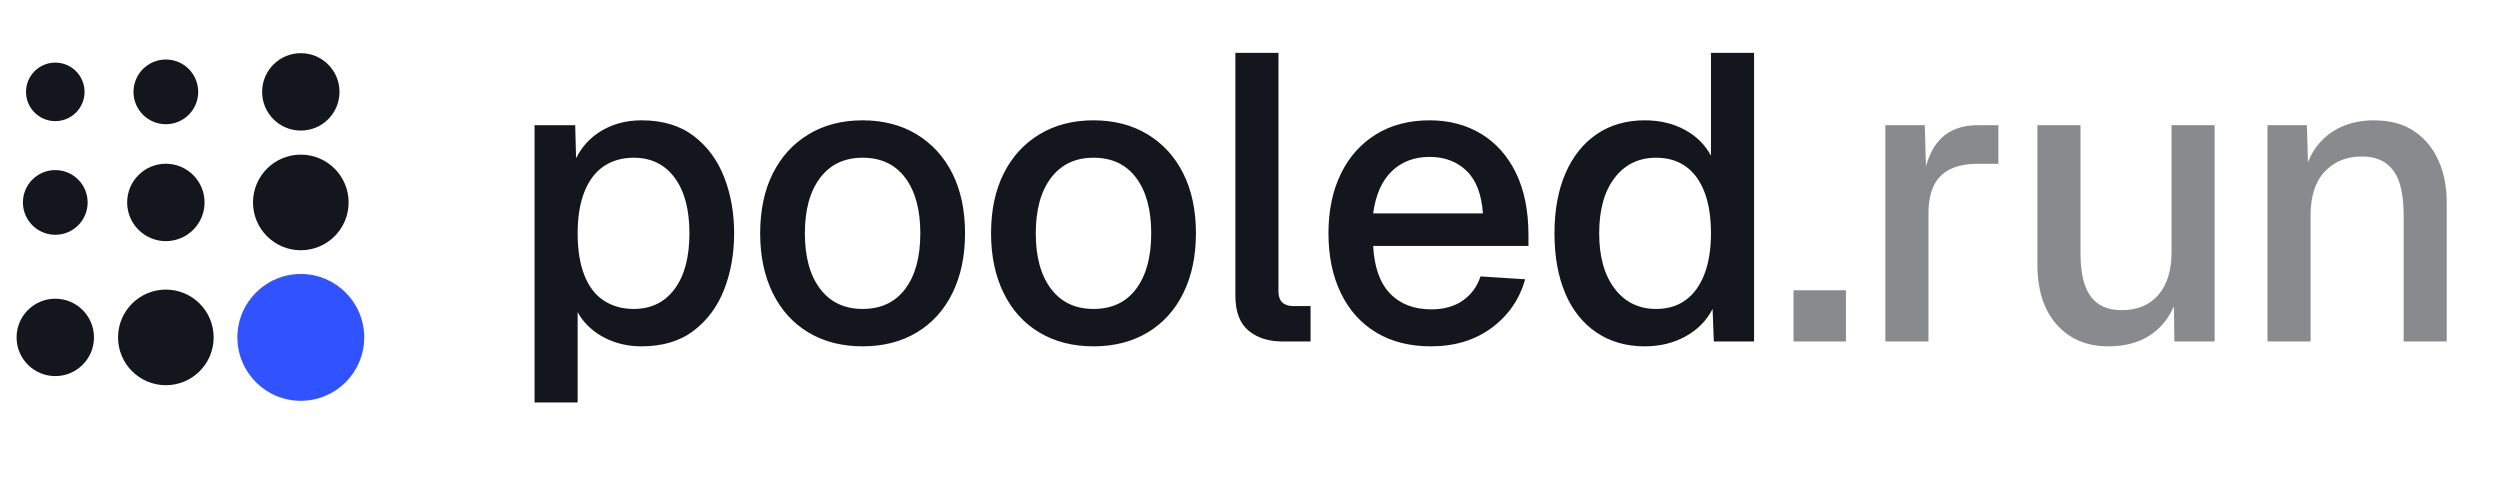
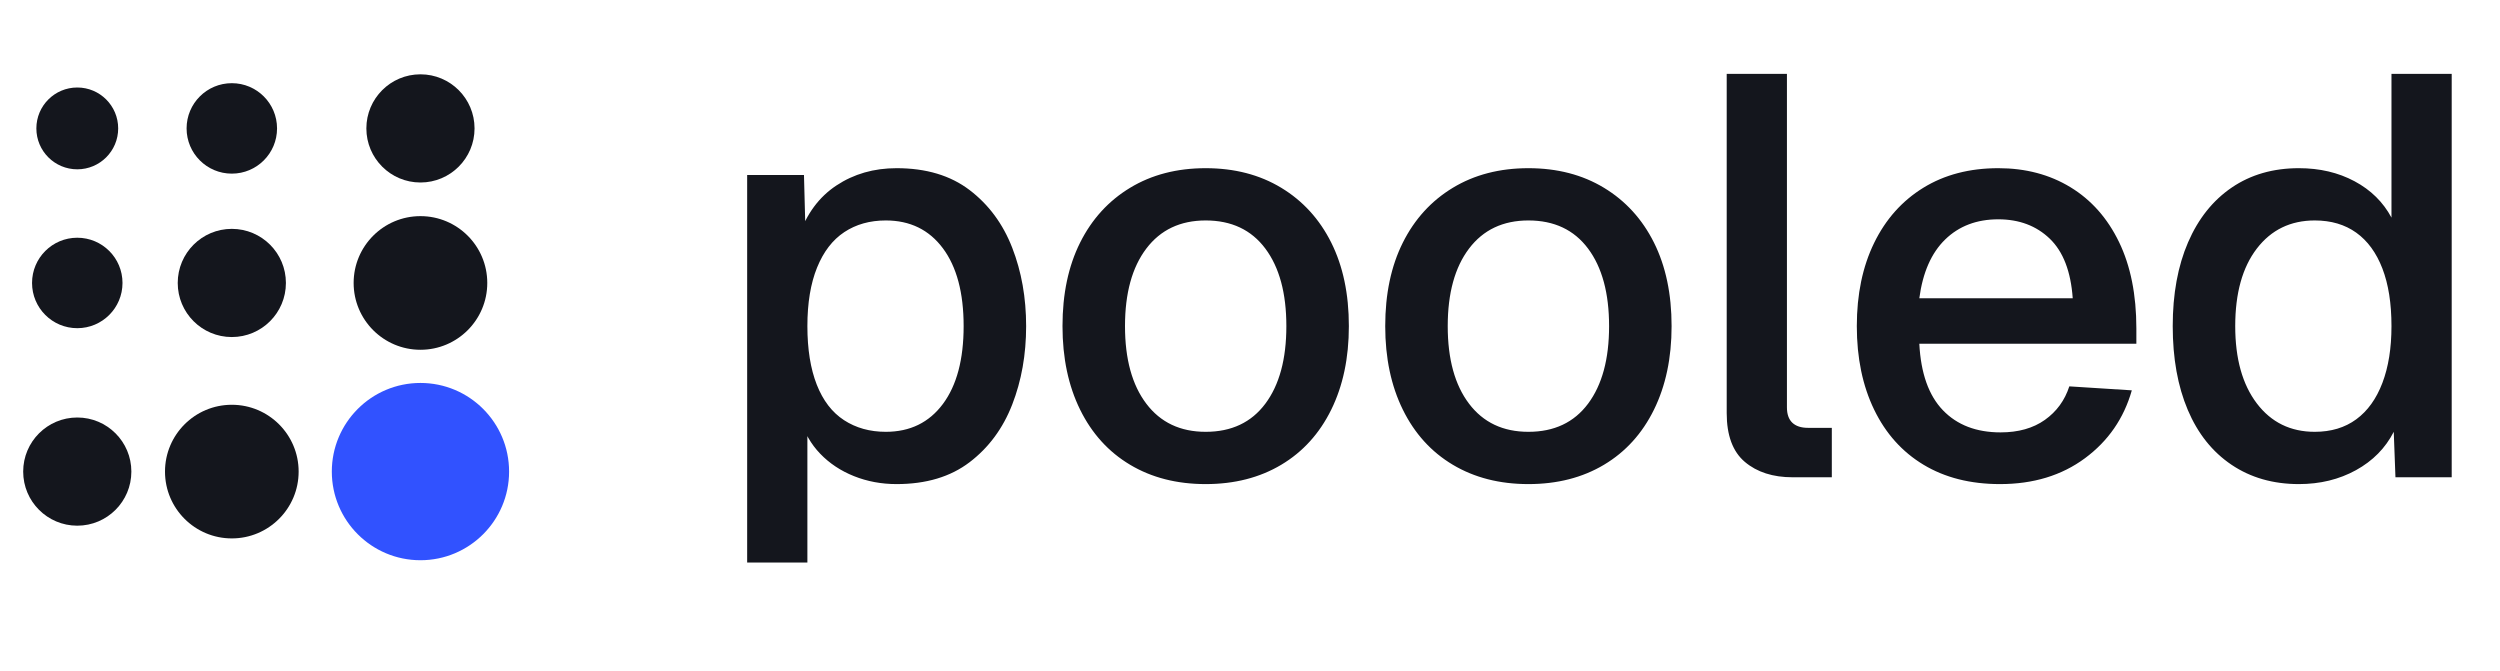
- <svg xmlns="http://www.w3.org/2000/svg" width="153.75" height="29.5" viewBox="0 -84 615 118" role="img" aria-label="pooled.run">
+ <svg xmlns="http://www.w3.org/2000/svg" width="110" height="29.5" viewBox="0 -84 440 118" role="img" aria-label="pooled">
  <g transform="translate(0 -75) scale(4)">
    <circle cx="3.4" cy="3.4" r="1.8" fill="#14161D" />
    <circle cx="10.2" cy="3.4" r="1.99" fill="#14161D" />
    <circle cx="18.5" cy="3.4" r="2.38" fill="#14161D" />
    <circle cx="3.4" cy="10.2" r="1.99" fill="#14161D" />
    <circle cx="10.2" cy="10.2" r="2.38" fill="#14161D" />
    <circle cx="18.5" cy="10.2" r="2.94" fill="#14161D" />
    <circle cx="3.4" cy="18.5" r="2.38" fill="#14161D" />
    <circle cx="10.2" cy="18.5" r="2.94" fill="#14161D" />
    <circle cx="18.5" cy="18.5" r="3.9" fill="#3152FF" />
  </g>
  <g transform="translate(124 0)" fill="#14161D">
    <path d="M7.5 15V-53.2H17.5L17.8 -41.8L16.6 -42.4Q18.6 -48.3 23.2 -51.35Q27.8 -54.4 33.8 -54.4Q41.6 -54.4 46.65 -50.55Q51.7 -46.7 54.15 -40.4Q56.6 -34.1 56.6 -26.6Q56.6 -19.1 54.15 -12.8Q51.7 -6.5 46.65 -2.65Q41.6 1.2 33.8 1.2Q29.8 1.2 26.3 -0.2Q22.8 -1.6 20.35 -4.15Q17.9 -6.7 16.9 -10.2L18.1 -11.4V15ZM31.9 -8Q38.3 -8 41.95 -12.9Q45.6 -17.8 45.6 -26.6Q45.6 -35.4 41.95 -40.3Q38.3 -45.2 31.9 -45.2Q27.7 -45.2 24.6 -43.15Q21.5 -41.1 19.8 -36.9Q18.1 -32.7 18.1 -26.6Q18.1 -20.5 19.75 -16.3Q21.4 -12.1 24.55 -10.05Q27.7 -8 31.9 -8ZM88.2 1.2Q80.6 1.2 74.9 -2.2Q69.2 -5.6 66.1 -11.9Q63 -18.2 63 -26.6Q63 -35.1 66.1 -41.3Q69.2 -47.5 74.9 -50.95Q80.6 -54.4 88.2 -54.4Q95.8 -54.4 101.5 -50.95Q107.2 -47.5 110.3 -41.3Q113.4 -35.1 113.4 -26.6Q113.4 -18.2 110.3 -11.9Q107.2 -5.6 101.5 -2.2Q95.8 1.2 88.2 1.2ZM88.2 -8Q95 -8 98.7 -12.95Q102.4 -17.9 102.4 -26.6Q102.4 -35.3 98.7 -40.25Q95 -45.2 88.2 -45.2Q81.5 -45.2 77.75 -40.25Q74 -35.3 74 -26.6Q74 -17.9 77.75 -12.95Q81.5 -8 88.2 -8ZM145 1.2Q137.4 1.2 131.7 -2.2Q126 -5.6 122.9 -11.9Q119.8 -18.2 119.8 -26.6Q119.8 -35.1 122.9 -41.3Q126 -47.5 131.7 -50.95Q137.4 -54.4 145 -54.4Q152.6 -54.4 158.3 -50.95Q164 -47.5 167.1 -41.3Q170.2 -35.1 170.2 -26.6Q170.2 -18.2 167.1 -11.9Q164 -5.6 158.3 -2.2Q152.6 1.2 145 1.2ZM145 -8Q151.8 -8 155.5 -12.95Q159.2 -17.9 159.2 -26.6Q159.2 -35.3 155.5 -40.25Q151.8 -45.2 145 -45.2Q138.3 -45.2 134.55 -40.25Q130.8 -35.3 130.8 -26.6Q130.8 -17.9 134.55 -12.95Q138.3 -8 145 -8ZM191.5 0Q186.3 0 183.1 -2.7Q179.9 -5.4 179.9 -11.3V-71H190.5V-12.3Q190.5 -10.5 191.45 -9.6Q192.4 -8.7 194.2 -8.7H198.4V0ZM228 1.2Q220.2 1.2 214.55 -2.2Q208.9 -5.6 205.85 -11.9Q202.8 -18.2 202.8 -26.6Q202.8 -35 205.85 -41.25Q208.9 -47.5 214.5 -50.95Q220.1 -54.4 227.7 -54.4Q234.9 -54.4 240.4 -51.05Q245.9 -47.7 248.95 -41.4Q252 -35.1 252 -26.2V-23.5H213.8Q214.2 -15.7 217.95 -11.8Q221.7 -7.9 228.1 -7.9Q232.8 -7.9 235.9 -10.1Q239 -12.3 240.2 -16L251.2 -15.3Q249.1 -7.9 242.95 -3.35Q236.8 1.2 228 1.2ZM213.8 -31.5H240.8Q240.3 -38.6 236.75 -42Q233.2 -45.4 227.7 -45.4Q222 -45.4 218.35 -41.85Q214.7 -38.3 213.8 -31.5ZM280.6 1.2Q273.8 1.2 268.75 -2.2Q263.7 -5.6 261.05 -11.85Q258.4 -18.1 258.4 -26.6Q258.4 -35.1 261.1 -41.35Q263.8 -47.6 268.8 -51Q273.8 -54.4 280.6 -54.4Q286.1 -54.4 290.4 -52.1Q294.7 -49.8 296.9 -45.7V-71H307.5V0H297.6L297.3 -8Q295.1 -3.7 290.65 -1.25Q286.2 1.2 280.6 1.2ZM283.4 -8Q287.7 -8 290.7 -10.2Q293.7 -12.4 295.3 -16.6Q296.9 -20.8 296.9 -26.6Q296.9 -32.6 295.3 -36.75Q293.7 -40.9 290.7 -43.05Q287.7 -45.2 283.4 -45.2Q277 -45.2 273.2 -40.25Q269.4 -35.3 269.4 -26.6Q269.4 -18 273.2 -13Q277 -8 283.4 -8Z" />
-     <path d="M317.2 0V-12.6H330.1V0ZM339.8 0V-53.2H349.5L349.9 -39.1L349 -39.4Q350.1 -46.6 353.45 -49.9Q356.8 -53.2 362.5 -53.2H367.6V-43.7H362.5Q358.5 -43.7 355.8 -42.4Q353.1 -41.1 351.75 -38.4Q350.4 -35.7 350.4 -31.4V0ZM394.7 1.2Q386.7 1.2 381.95 -4.15Q377.2 -9.5 377.2 -19V-53.2H387.8V-21.7Q387.8 -14.5 390.3 -11.1Q392.8 -7.7 397.9 -7.7Q403.7 -7.7 406.95 -11.45Q410.2 -15.2 410.2 -22V-53.2H420.8V0H410.9L410.7 -13.9L412.2 -13.3Q410.8 -6.3 406.3 -2.55Q401.8 1.2 394.7 1.2ZM433.8 0V-53.2H443.5L443.9 -39L442.6 -39.7Q443.5 -44.9 446 -48.1Q448.5 -51.3 452.1 -52.85Q455.7 -54.4 459.9 -54.4Q465.9 -54.4 469.85 -51.75Q473.8 -49.1 475.85 -44.55Q477.9 -40 477.9 -34.2V0H467.3V-31Q467.3 -35.7 466.3 -38.9Q465.3 -42.1 463 -43.8Q460.7 -45.5 457 -45.5Q451.4 -45.5 447.9 -41.8Q444.4 -38.1 444.4 -31V0Z" fill-opacity=".5" />
  </g>
</svg>
